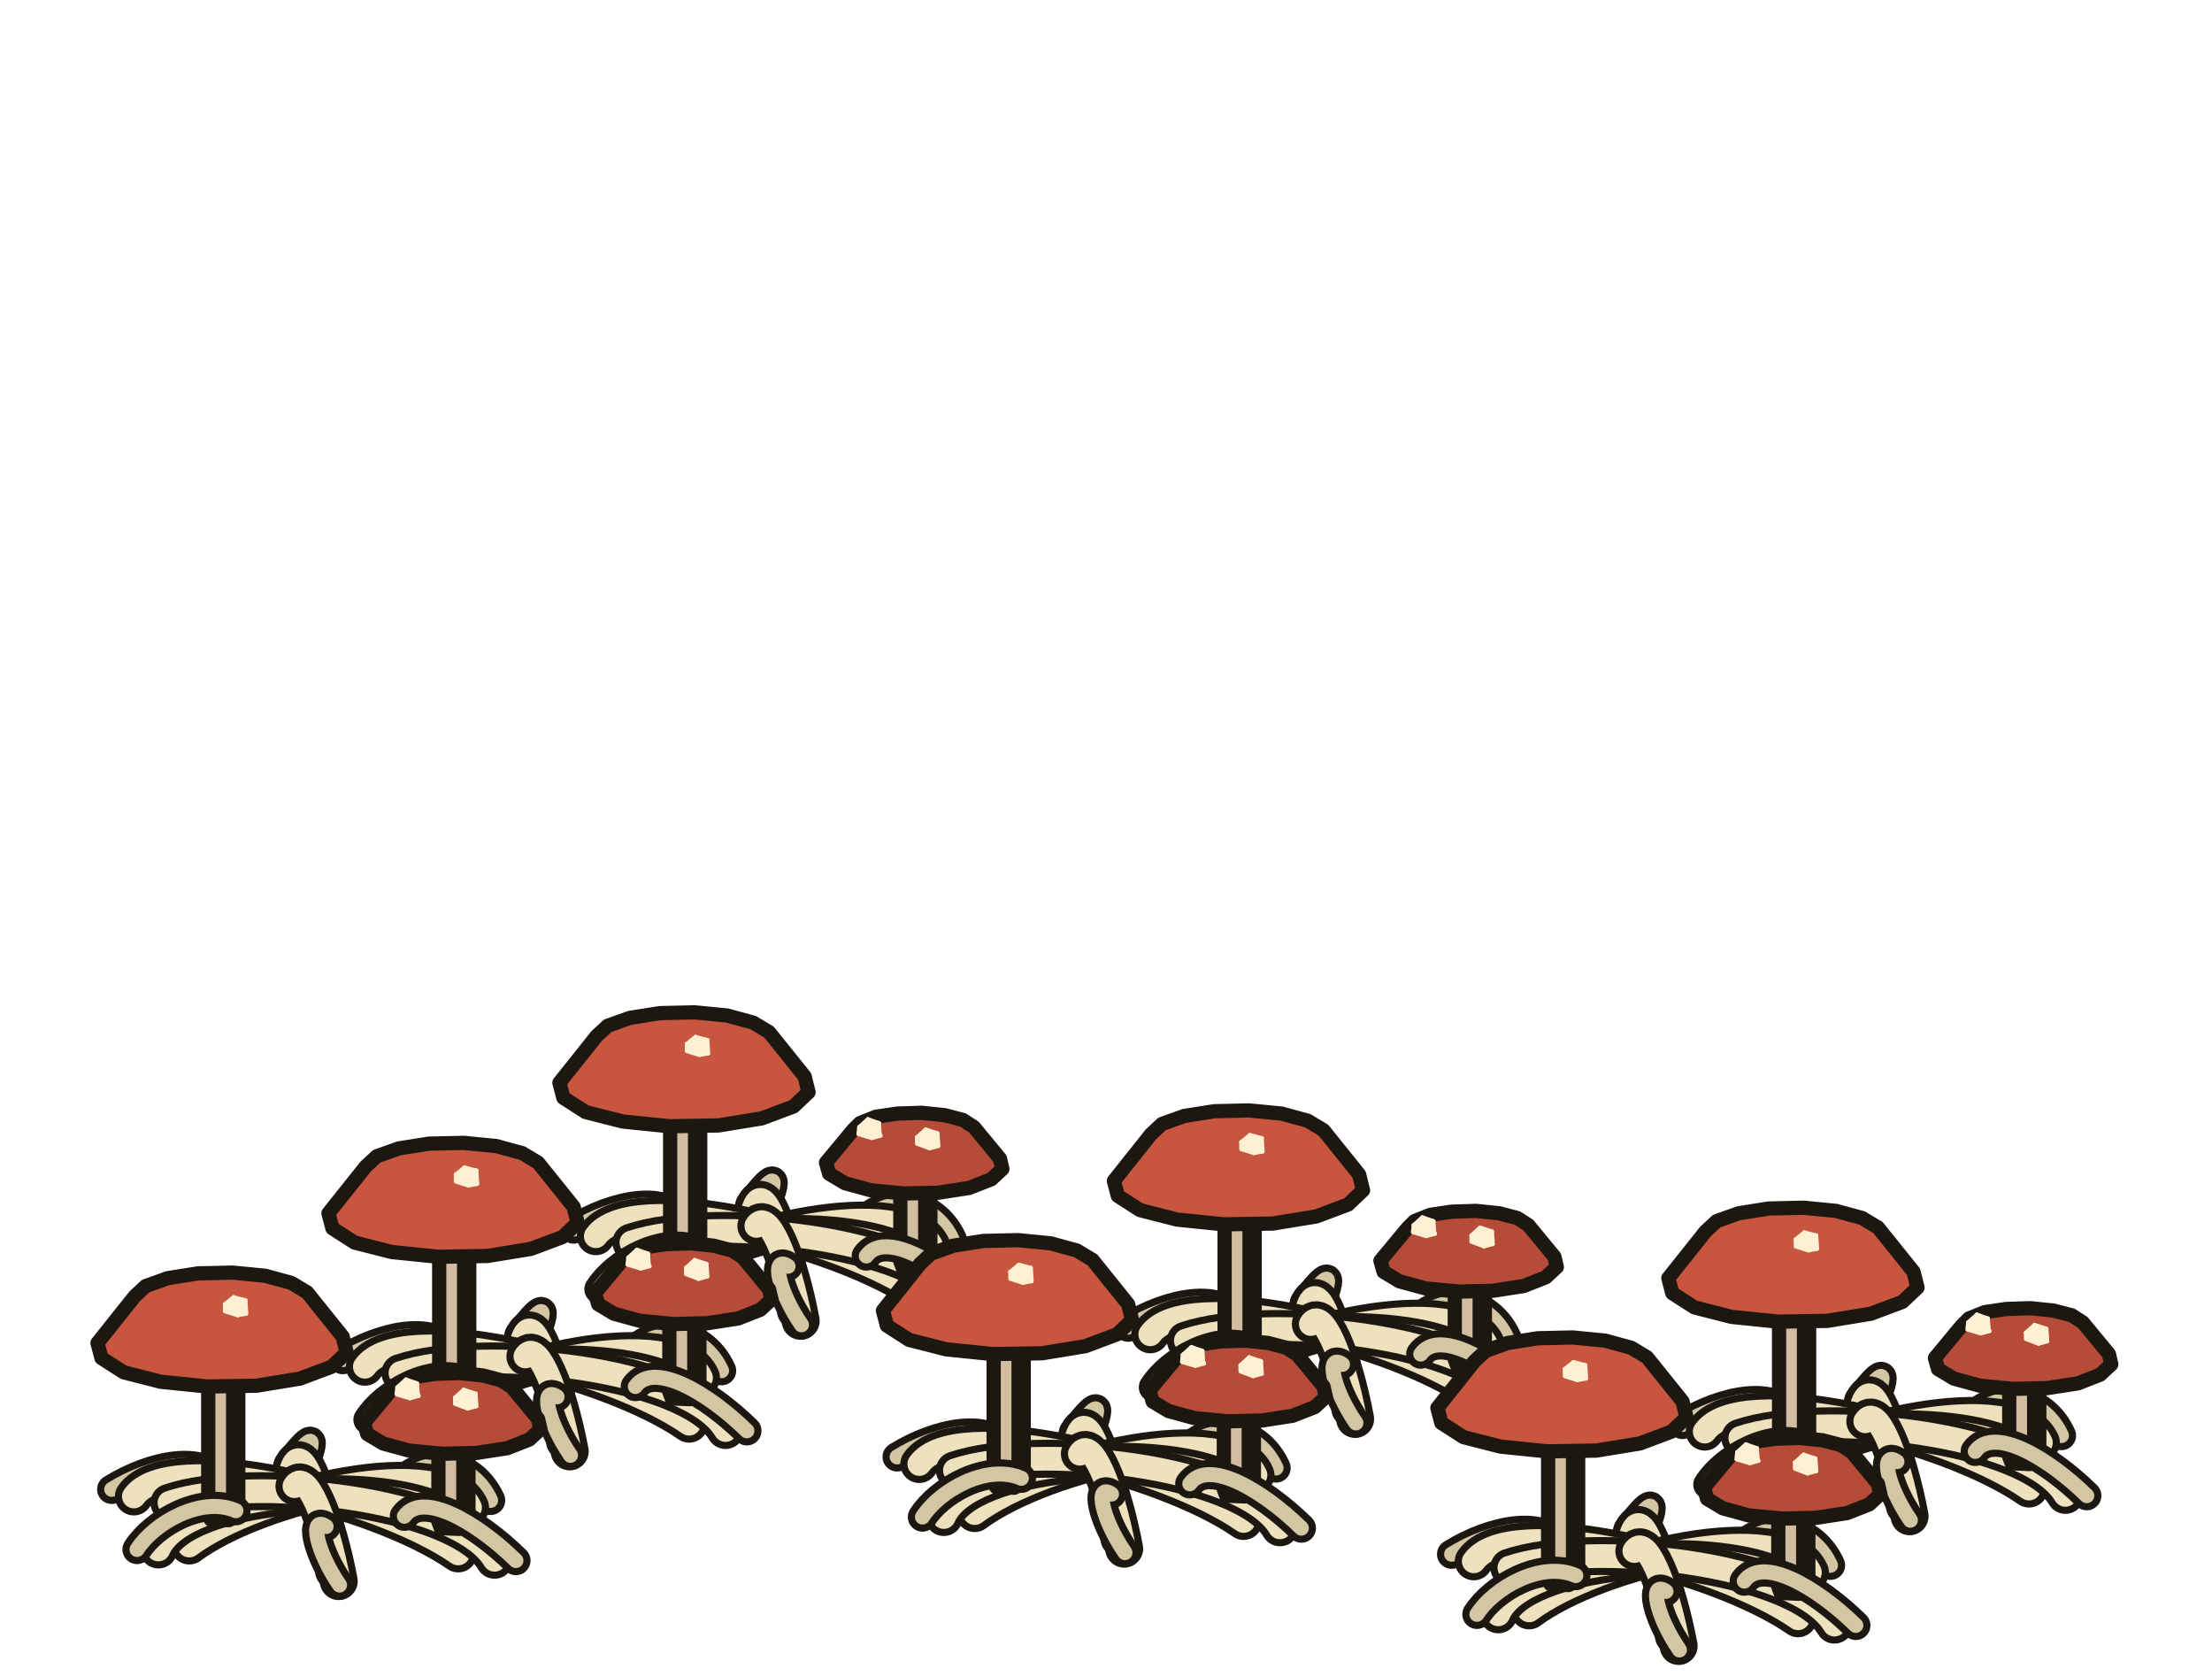
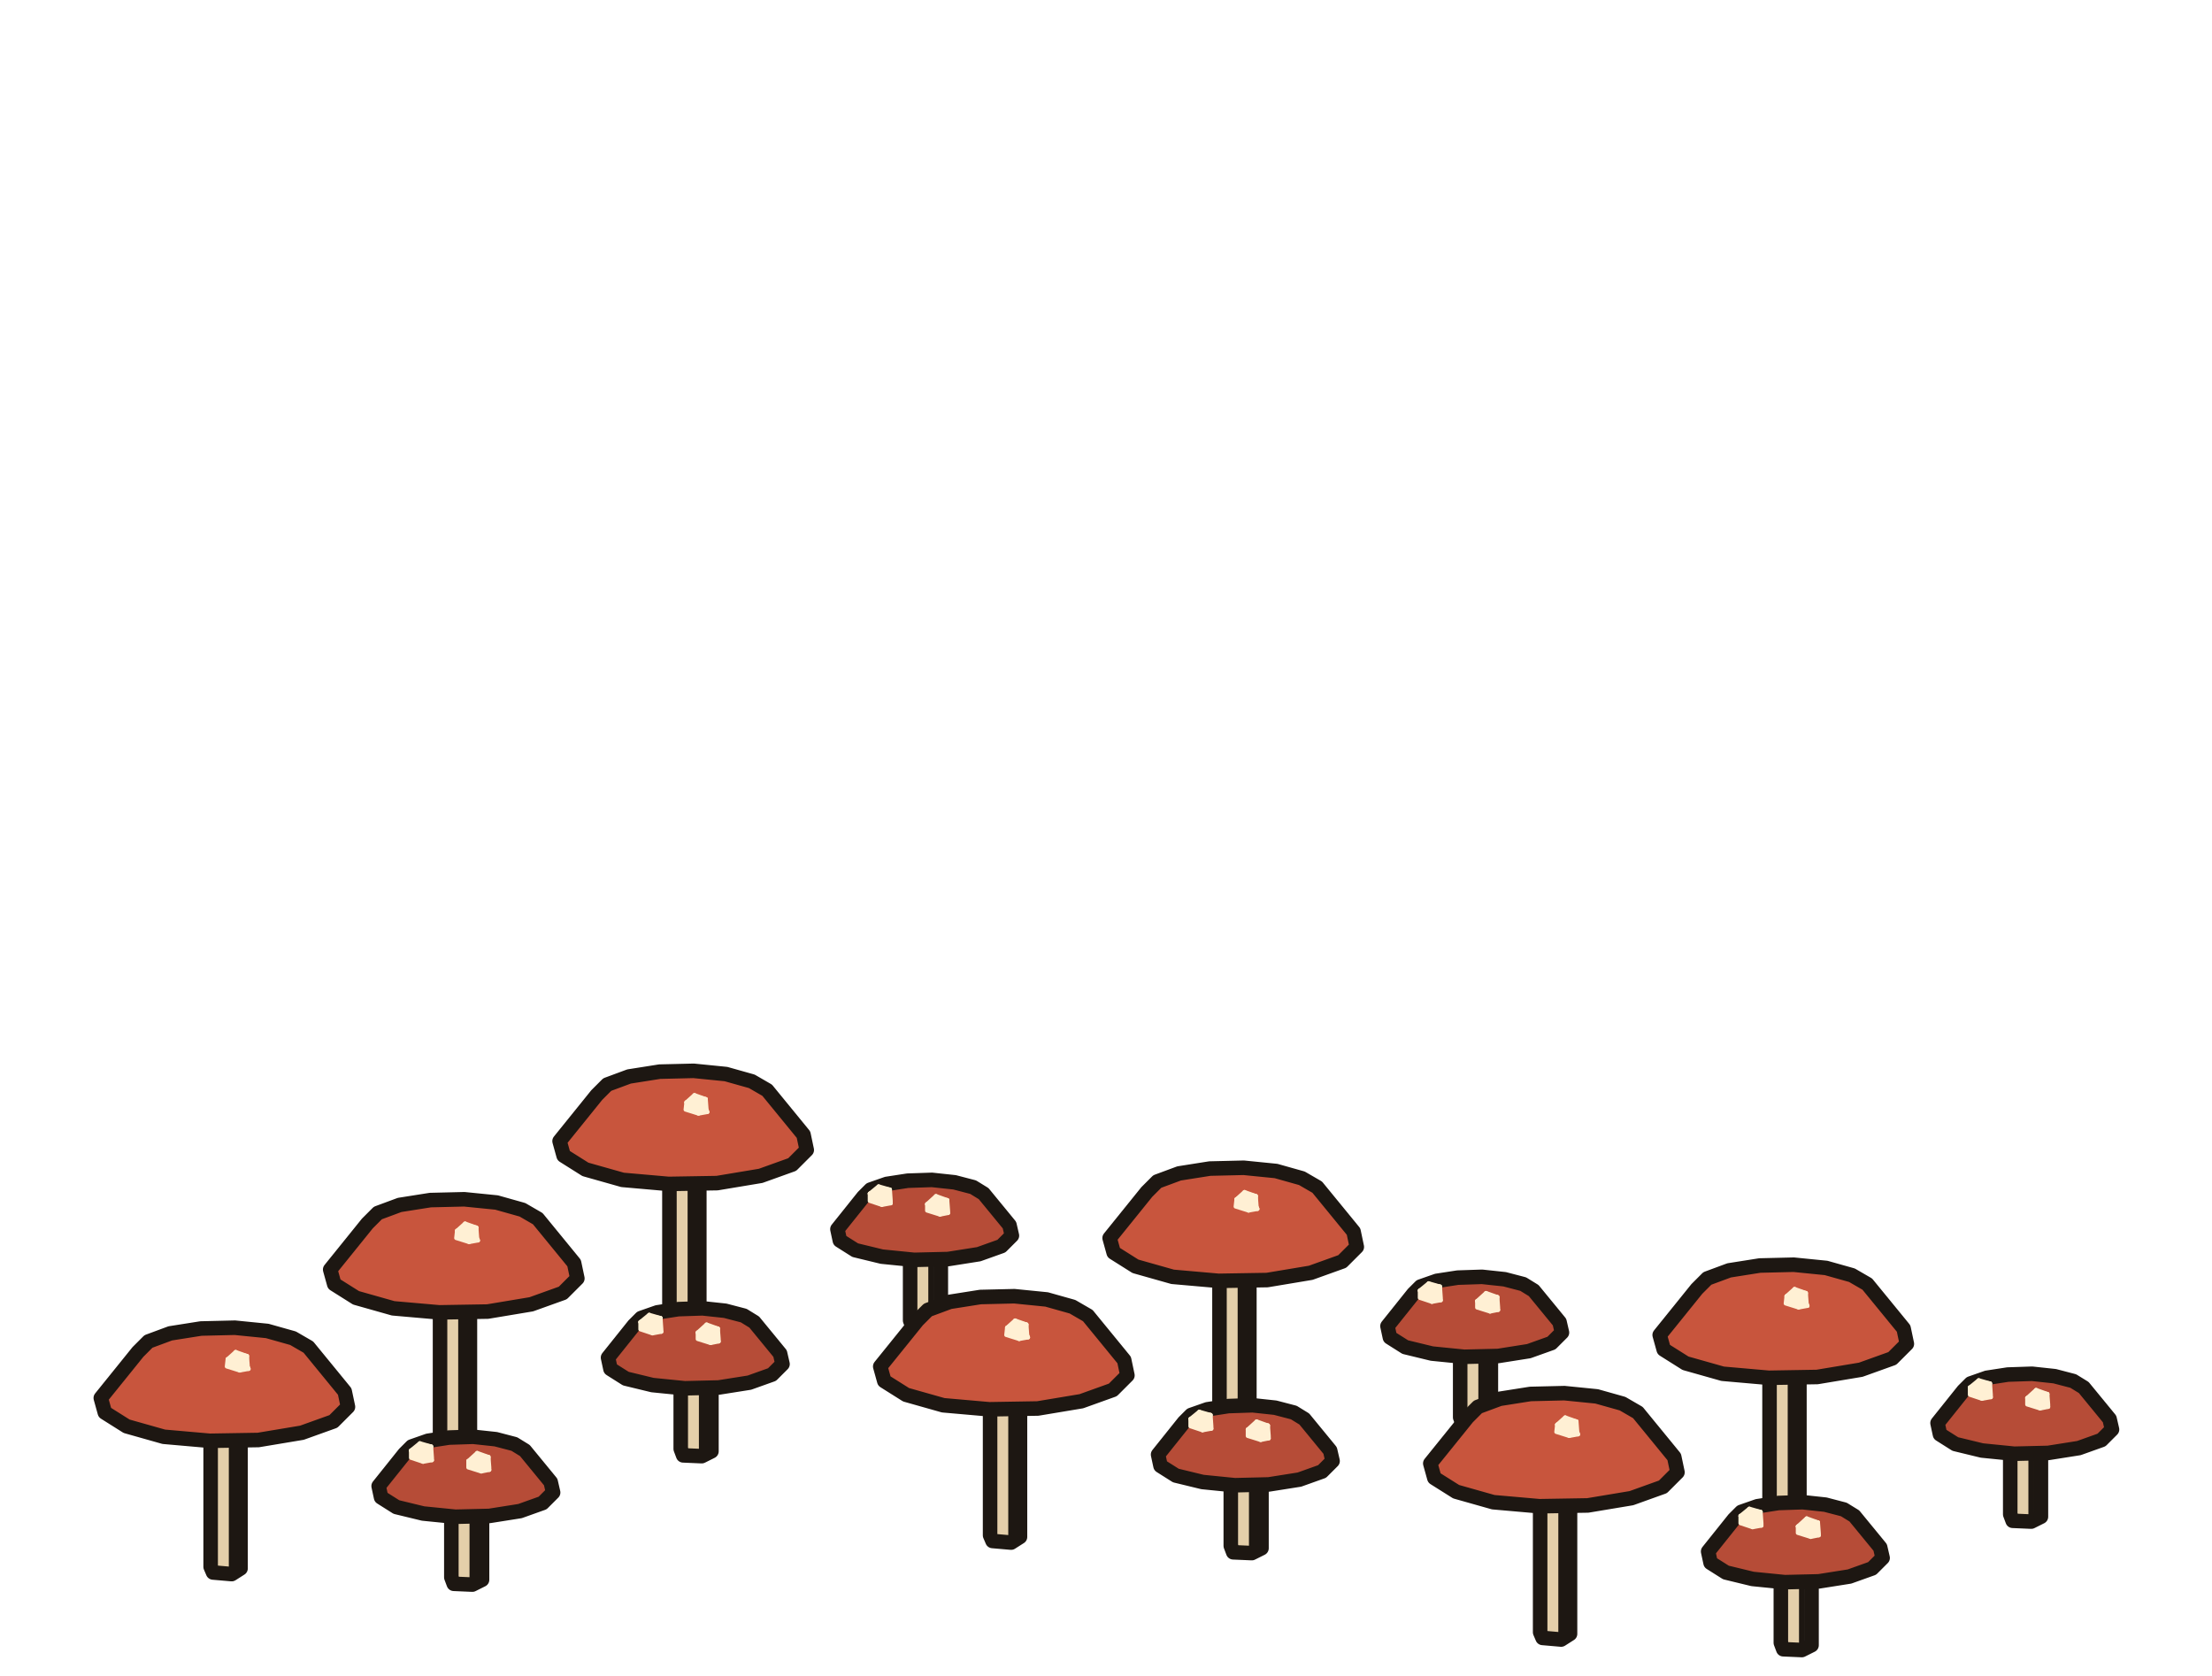
<svg xmlns="http://www.w3.org/2000/svg" width="66" height="50" viewBox="0 0 66 50">
  <defs>
    <g id="unit">
      <g stroke-linejoin="round" stroke-linecap="round">
-         <path d="M29.8,48.7C32.0,43.1 31.1,43.8 28.1,47.6" fill="none" stroke="#1d1712" stroke-width="3.7" />
-         <path d="M29.8,48.7C32.0,43.1 31.1,43.8 28.1,47.6" fill="none" stroke="#d3c6a3" stroke-width="1.9" />
-         <path d="M20.0,50.1C17.7,46.1 10.8,47.6 5.8,50.7" fill="none" stroke="#1d1712" stroke-width="3.7" />
-         <path d="M20.0,50.1C17.7,46.1 10.8,47.6 5.8,50.7" fill="none" stroke="#d3c6a3" stroke-width="1.9" />
-         <path d="M41.2,50.8C45.7,45.5 51.6,47.4 53.7,52.1" fill="none" stroke="#1d1712" stroke-width="3.7" />
-         <path d="M41.2,50.8C45.7,45.5 51.6,47.4 53.7,52.1" fill="none" stroke="#d3c6a3" stroke-width="1.9" />
-         <path d="M28.3,49.0C29.7,42.7 32.5,52.6 33.9,61.0" fill="none" stroke="#1d1712" stroke-width="4.8" />
-         <path d="M28.3,49.0C29.7,42.7 32.5,52.6 33.9,61.0" fill="none" stroke="#eee1bd" stroke-width="3.0" />
-         <path d="M8.6,51.6C13.1,45.3 39.4,51.7 49.6,58.8" fill="none" stroke="#1d1712" stroke-width="4.8" />
-         <path d="M8.6,51.6C13.1,45.3 39.4,51.7 49.6,58.8" fill="none" stroke="#eee1bd" stroke-width="3.0" />
-         <path d="M51.1,53.0C48.0,45.9 24.5,51.2 15.6,57.8" fill="none" stroke="#1d1712" stroke-width="4.8" />
-         <path d="M51.1,53.0C48.0,45.9 24.5,51.2 15.6,57.8" fill="none" stroke="#eee1bd" stroke-width="3.0" />
-         <path d="M11.7,58.3C14.8,51.1 38.3,49.4 47.1,53.5" fill="none" stroke="#1d1712" stroke-width="4.8" />
-         <path d="M11.7,58.3C14.8,51.1 38.3,49.4 47.1,53.5" fill="none" stroke="#eee1bd" stroke-width="3.0" />
-         <path d="M54.2,59.6C49.6,51.8 23.4,48.9 13.1,52.4" fill="none" stroke="#1d1712" stroke-width="4.8" />
-         <path d="M54.2,59.6C49.6,51.8 23.4,48.9 13.1,52.4" fill="none" stroke="#eee1bd" stroke-width="3.0" />
-         <path d="M18.0,53.7L18.3,54.5L18.3,33.2L18.0,32.5Z" fill="#f3e7cf" stroke="#1d1712" stroke-width=".7" />
-         <path d="M20.6,54.6L21.8,54.0L21.8,32.7L20.6,33.4Z" fill="#e4cfaa" stroke="#1d1712" stroke-width=".7" />
-         <path d="M18.3,54.5L20.6,54.6L20.6,33.4L18.3,33.2Z" fill="#d2bda0" stroke="#1d1712" stroke-width=".7" />
-         <path d="M18.0,32.5L18.3,33.2L19.8,29.8Z" fill="#e4cfaa" stroke="#1d1712" stroke-width=".7" />
-         <path d="M20.6,33.4L21.8,32.7L19.8,29.8Z" fill="#d2bda0" stroke="#1d1712" stroke-width=".7" />
-         <path d="M18.3,33.2L20.6,33.4L19.8,29.8Z" fill="#f3e7cf" stroke="#1d1712" stroke-width=".7" />
-         <path d="M18.0,53.7L18.3,54.5M18.0,32.5L18.0,53.7M19.8,29.8L18.0,32.5M18.3,54.5L20.6,54.6M20.6,54.6L21.8,54.0M21.8,54.0L21.8,32.7M21.8,32.7L19.8,29.8" fill="none" stroke="#1d1712" stroke-width="1.8" />
-         <path d="M34.5,62.3C33.0,54.3 30.3,48.0 28.9,50.3" fill="none" stroke="#1d1712" stroke-width="4.8" />
-         <path d="M34.5,62.3C33.0,54.3 30.3,48.0 28.9,50.3" fill="none" stroke="#eee1bd" stroke-width="3.0" />
-         <path d="M47.1,54.8L47.4,55.6L47.4,43.2L47.1,42.4Z" fill="#f3e7cf" stroke="#1d1712" stroke-width=".7" />
-         <path d="M49.7,55.7L50.9,55.1L50.9,42.6L49.7,43.3Z" fill="#e4cfaa" stroke="#1d1712" stroke-width=".7" />
-         <path d="M47.4,55.6L49.7,55.7L49.7,43.3L47.4,43.2Z" fill="#d2bda0" stroke="#1d1712" stroke-width=".7" />
-         <path d="M47.1,42.4L47.4,43.2L48.9,39.8Z" fill="#e4cfaa" stroke="#1d1712" stroke-width=".7" />
-         <path d="M49.7,43.3L50.9,42.6L48.9,39.8Z" fill="#d2bda0" stroke="#1d1712" stroke-width=".7" />
-         <path d="M47.4,43.2L49.7,43.3L48.9,39.8Z" fill="#f3e7cf" stroke="#1d1712" stroke-width=".7" />
-         <path d="M47.1,54.8L47.4,55.6M47.1,42.4L47.1,54.8M48.9,39.8L47.1,42.4M47.4,55.6L49.7,55.7M49.7,55.7L50.9,55.1M50.9,55.1L50.9,42.6M50.9,42.6L48.9,39.8" fill="none" stroke="#1d1712" stroke-width="1.8" />
-         <path d="M49.8,36.0L46.7,36.1L48.9,36.9Z" fill="#b64c37" stroke="#b64c37" stroke-width=".5" />
-         <path d="M52.7,36.3L49.8,36.0L48.9,36.9Z" fill="#b64c37" stroke="#b64c37" stroke-width=".5" />
-         <path d="M46.7,36.1L44.0,36.5L48.9,36.9Z" fill="#b64c37" stroke="#b64c37" stroke-width=".5" />
-         <path d="M55.0,36.9L52.7,36.3L48.9,36.9Z" fill="#b64c37" stroke="#b64c37" stroke-width=".5" />
-         <path d="M44.0,36.5L42.0,37.3L48.9,36.9Z" fill="#b64c37" stroke="#b64c37" stroke-width=".5" />
-         <path d="M56.4,37.8L55.0,36.9L48.9,36.9Z" fill="#b64c37" stroke="#b64c37" stroke-width=".5" />
-         <path d="M56.7,38.8L60.0,43.1L59.7,41.8L56.4,37.8Z" fill="#b64c37" stroke="#b64c37" stroke-width=".5" />
-         <path d="M42.0,37.3L41.1,38.2L48.9,36.9Z" fill="#b64c37" stroke="#b64c37" stroke-width=".5" />
-         <path d="M56.7,38.8L56.4,37.8L48.9,36.9Z" fill="#b64c37" stroke="#b64c37" stroke-width=".5" />
-         <path d="M41.1,38.2L37.7,42.3L38.1,43.7L41.3,39.1Z" fill="#b64c37" stroke="#b64c37" stroke-width=".5" />
-         <path d="M41.1,38.2L41.3,39.1L48.9,36.9Z" fill="#b64c37" stroke="#b64c37" stroke-width=".5" />
-         <path d="M55.7,39.7L56.7,38.8L48.9,36.9Z" fill="#b64c37" stroke="#b64c37" stroke-width=".5" />
-         <path d="M55.7,39.7L58.6,44.4L60.0,43.1L56.7,38.8Z" fill="#b64c37" stroke="#b64c37" stroke-width=".5" />
-         <path d="M41.3,39.1L42.7,40.0L48.9,36.9Z" fill="#b64c37" stroke="#b64c37" stroke-width=".5" />
-         <path d="M41.3,39.1L38.1,43.7L40.1,44.9L42.7,40.0Z" fill="#b64c37" stroke="#b64c37" stroke-width=".5" />
-         <path d="M53.7,40.4L55.7,39.7L48.9,36.9Z" fill="#b64c37" stroke="#b64c37" stroke-width=".5" />
-         <path d="M42.7,40.0L45.0,40.6L48.9,36.9Z" fill="#b64c37" stroke="#b64c37" stroke-width=".5" />
-         <path d="M51.0,40.8L53.7,40.4L48.9,36.9Z" fill="#b64c37" stroke="#b64c37" stroke-width=".5" />
-         <path d="M45.0,40.6L47.9,40.9L48.9,36.9Z" fill="#b64c37" stroke="#b64c37" stroke-width=".5" />
-         <path d="M47.9,40.9L51.0,40.8L48.9,36.9Z" fill="#b64c37" stroke="#b64c37" stroke-width=".5" />
-         <path d="M53.7,40.4L55.8,45.5L58.6,44.4L55.7,39.7Z" fill="#b64c37" stroke="#b64c37" stroke-width=".5" />
-         <path d="M42.7,40.0L40.1,44.9L43.4,45.8L45.0,40.6Z" fill="#b64c37" stroke="#b64c37" stroke-width=".5" />
-         <path d="M51.0,40.8L51.9,46.1L55.8,45.5L53.7,40.4Z" fill="#b64c37" stroke="#b64c37" stroke-width=".5" />
-         <path d="M45.0,40.6L43.4,45.8L47.6,46.2L47.9,40.9Z" fill="#b64c37" stroke="#b64c37" stroke-width=".5" />
-         <path d="M47.9,40.9L47.6,46.2L51.9,46.1L51.0,40.8Z" fill="#b64c37" stroke="#b64c37" stroke-width=".5" />
-         <path d="M55.8,45.5L58.6,44.4M51.9,46.1L55.8,45.5M47.6,46.2L51.9,46.1M43.4,45.8L47.6,46.2M40.1,44.9L43.4,45.8M38.1,43.7L40.1,44.9M41.1,38.2L37.7,42.3M37.7,42.3L38.1,43.7M42.0,37.3L41.1,38.2M44.0,36.5L42.0,37.3M46.7,36.1L44.0,36.5M49.8,36.0L46.7,36.1M52.7,36.3L49.8,36.0M55.0,36.9L52.7,36.3M56.4,37.8L55.0,36.9M60.0,43.1L59.7,41.8M59.7,41.8L56.4,37.8M58.6,44.4L60.0,43.1" fill="none" stroke="#1d1712" stroke-width="1.8" />
-         <path d="M43.2,37.0L44.4,37.3L43.0,36.8Z" fill="#fff0d4" stroke="#fff0d4" stroke-width=".5" />
-         <path d="M43.2,37.0L43.0,36.8L41.9,37.8Z" fill="#fff0d4" stroke="#fff0d4" stroke-width=".5" />
-         <path d="M44.4,37.3L44.3,38.3L44.6,38.9L44.5,38.7Z" fill="#fff0d4" stroke="#fff0d4" stroke-width=".5" />
-         <path d="M43.2,37.0L44.3,38.3L44.4,37.3Z" fill="#fff0d4" stroke="#fff0d4" stroke-width=".5" />
-         <path d="M43.2,37.0L41.9,37.8L43.2,37.7Z" fill="#fff0d4" stroke="#fff0d4" stroke-width=".5" />
-         <path d="M43.2,37.7L41.9,37.8L41.8,38.7L43.5,39.2Z" fill="#fff0d4" stroke="#fff0d4" stroke-width=".5" />
-         <path d="M43.2,37.0L43.2,37.7L44.3,38.3Z" fill="#fff0d4" stroke="#fff0d4" stroke-width=".5" />
-         <path d="M44.3,38.3L43.2,37.7L43.5,39.2L44.6,38.9Z" fill="#fff0d4" stroke="#fff0d4" stroke-width=".5" />
-         <path d="M14.1,25.3L15.3,25.5L13.9,25.1Z" fill="#fff0d4" stroke="#fff0d4" stroke-width=".5" />
-         <path d="M14.1,25.3L13.9,25.1L12.8,26.1Z" fill="#fff0d4" stroke="#fff0d4" stroke-width=".5" />
-         <path d="M15.3,25.5L15.2,26.6L15.5,27.2L15.4,26.9Z" fill="#fff0d4" stroke="#fff0d4" stroke-width=".5" />
-         <path d="M14.1,25.3L15.2,26.6L15.3,25.5Z" fill="#fff0d4" stroke="#fff0d4" stroke-width=".5" />
-         <path d="M14.1,25.3L12.8,26.1L14.1,26.0Z" fill="#fff0d4" stroke="#fff0d4" stroke-width=".5" />
-         <path d="M14.1,26.0L12.8,26.1L12.7,26.9L14.4,27.4Z" fill="#fff0d4" stroke="#fff0d4" stroke-width=".5" />
-         <path d="M14.1,25.3L14.1,26.0L15.2,26.6Z" fill="#fff0d4" stroke="#fff0d4" stroke-width=".5" />
-         <path d="M15.2,26.6L14.1,26.0L14.4,27.4L15.5,27.2Z" fill="#fff0d4" stroke="#fff0d4" stroke-width=".5" />
-         <path d="M21.1,23.3L16.7,23.4L19.8,24.5Z" fill="#c8553d" stroke="#c8553d" stroke-width=".5" />
-         <path d="M25.2,23.7L21.1,23.3L19.8,24.5Z" fill="#c8553d" stroke="#c8553d" stroke-width=".5" />
-         <path d="M16.7,23.4L12.9,24.0L19.8,24.5Z" fill="#c8553d" stroke="#c8553d" stroke-width=".5" />
-         <path d="M28.5,24.6L25.2,23.7L19.8,24.5Z" fill="#c8553d" stroke="#c8553d" stroke-width=".5" />
-         <path d="M12.9,24.0L10.1,25.0L19.8,24.5Z" fill="#c8553d" stroke="#c8553d" stroke-width=".5" />
-         <path d="M30.5,25.8L28.5,24.6L19.8,24.5Z" fill="#c8553d" stroke="#c8553d" stroke-width=".5" />
-         <path d="M30.8,27.2L35.5,33.4L35.0,31.4L30.5,25.8Z" fill="#c8553d" stroke="#c8553d" stroke-width=".5" />
-         <path d="M10.1,25.0L8.7,26.3L19.8,24.5Z" fill="#c8553d" stroke="#c8553d" stroke-width=".5" />
-         <path d="M30.8,27.2L30.5,25.8L19.8,24.5Z" fill="#c8553d" stroke="#c8553d" stroke-width=".5" />
-         <path d="M8.7,26.3L4.0,32.2L4.5,34.1L9.1,27.7Z" fill="#c8553d" stroke="#c8553d" stroke-width=".5" />
-         <path d="M8.7,26.3L9.1,27.7L19.8,24.5Z" fill="#c8553d" stroke="#c8553d" stroke-width=".5" />
-         <path d="M29.5,28.5L30.8,27.2L19.8,24.5Z" fill="#c8553d" stroke="#c8553d" stroke-width=".5" />
-         <path d="M29.5,28.5L33.6,35.2L35.5,33.4L30.8,27.2Z" fill="#c8553d" stroke="#c8553d" stroke-width=".5" />
-         <path d="M9.1,27.7L11.0,28.9L19.8,24.5Z" fill="#c8553d" stroke="#c8553d" stroke-width=".5" />
-         <path d="M9.1,27.7L4.5,34.1L7.3,35.9L11.0,28.9Z" fill="#c8553d" stroke="#c8553d" stroke-width=".5" />
-         <path d="M26.6,29.5L29.5,28.5L19.8,24.5Z" fill="#c8553d" stroke="#c8553d" stroke-width=".5" />
-         <path d="M11.0,28.9L14.3,29.8L19.8,24.5Z" fill="#c8553d" stroke="#c8553d" stroke-width=".5" />
-         <path d="M22.8,30.1L26.6,29.5L19.8,24.5Z" fill="#c8553d" stroke="#c8553d" stroke-width=".5" />
-         <path d="M14.3,29.8L18.5,30.2L19.8,24.5Z" fill="#c8553d" stroke="#c8553d" stroke-width=".5" />
-         <path d="M18.5,30.2L22.8,30.1L19.8,24.5Z" fill="#c8553d" stroke="#c8553d" stroke-width=".5" />
-         <path d="M26.6,29.5L29.6,36.7L33.6,35.2L29.5,28.5Z" fill="#c8553d" stroke="#c8553d" stroke-width=".5" />
-         <path d="M11.0,28.9L7.3,35.9L12.0,37.1L14.3,29.8Z" fill="#c8553d" stroke="#c8553d" stroke-width=".5" />
-         <path d="M22.8,30.1L24.1,37.6L29.6,36.7L26.6,29.5Z" fill="#c8553d" stroke="#c8553d" stroke-width=".5" />
-         <path d="M14.3,29.8L12.0,37.1L17.9,37.7L18.5,30.2Z" fill="#c8553d" stroke="#c8553d" stroke-width=".5" />
-         <path d="M18.5,30.2L17.9,37.7L24.1,37.6L22.8,30.1Z" fill="#c8553d" stroke="#c8553d" stroke-width=".5" />
-         <path d="M29.6,36.7L33.6,35.2M24.1,37.6L29.6,36.7M17.9,37.7L24.1,37.6M12.0,37.1L17.9,37.7M7.3,35.9L12.0,37.1M4.5,34.1L7.3,35.9M8.7,26.3L4.0,32.2M4.0,32.2L4.5,34.1M10.1,25.0L8.7,26.3M12.9,24.0L10.1,25.0M16.7,23.4L12.9,24.0M21.1,23.3L16.7,23.4M25.2,23.7L21.1,23.3M28.5,24.6L25.2,23.7M30.5,25.8L28.5,24.6M35.5,33.4L35.0,31.4M35.0,31.4L30.5,25.8M33.6,35.2L35.5,33.4" fill="none" stroke="#1d1712" stroke-width="1.8" />
-         <path d="M21.5,53.4C17.1,51.5 11.1,55.0 9.0,58.3" fill="none" stroke="#1d1712" stroke-width="3.7" />
-         <path d="M21.5,53.4C17.1,51.5 11.1,55.0 9.0,58.3" fill="none" stroke="#d3c6a3" stroke-width="1.9" />
-         <path d="M42.8,54.1C45.1,50.9 51.9,54.8 56.9,59.7" fill="none" stroke="#1d1712" stroke-width="3.7" />
-         <path d="M42.8,54.1C45.1,50.9 51.9,54.8 56.9,59.7" fill="none" stroke="#d3c6a3" stroke-width="1.9" />
-         <path d="M50.5,38.3L51.8,38.6L50.3,38.1Z" fill="#fff0d4" stroke="#fff0d4" stroke-width=".5" />
-         <path d="M50.5,38.3L50.3,38.1L49.2,39.1Z" fill="#fff0d4" stroke="#fff0d4" stroke-width=".5" />
-         <path d="M51.8,38.6L51.6,39.6L51.9,40.2L51.9,39.9Z" fill="#fff0d4" stroke="#fff0d4" stroke-width=".5" />
-         <path d="M50.5,38.3L51.6,39.6L51.8,38.6Z" fill="#fff0d4" stroke="#fff0d4" stroke-width=".5" />
-         <path d="M50.5,38.3L49.2,39.1L50.5,39.0Z" fill="#fff0d4" stroke="#fff0d4" stroke-width=".5" />
-         <path d="M50.5,39.0L49.2,39.1L49.2,39.9L50.8,40.5Z" fill="#fff0d4" stroke="#fff0d4" stroke-width=".5" />
-         <path d="M50.5,38.3L50.5,39.0L51.6,39.6Z" fill="#fff0d4" stroke="#fff0d4" stroke-width=".5" />
-         <path d="M51.6,39.6L50.5,39.0L50.8,40.5L51.9,40.2Z" fill="#fff0d4" stroke="#fff0d4" stroke-width=".5" />
-         <path d="M21.4,26.6L22.7,26.8L21.2,26.4Z" fill="#fff0d4" stroke="#fff0d4" stroke-width=".5" />
-         <path d="M21.4,26.6L21.2,26.4L20.1,27.3Z" fill="#fff0d4" stroke="#fff0d4" stroke-width=".5" />
-         <path d="M22.7,26.8L22.5,27.9L22.8,28.5L22.8,28.2Z" fill="#fff0d4" stroke="#fff0d4" stroke-width=".5" />
-         <path d="M21.4,26.6L22.5,27.9L22.7,26.8Z" fill="#fff0d4" stroke="#fff0d4" stroke-width=".5" />
-         <path d="M21.4,26.6L20.1,27.3L21.4,27.3Z" fill="#fff0d4" stroke="#fff0d4" stroke-width=".5" />
-         <path d="M21.4,27.3L20.1,27.3L20.1,28.2L21.7,28.7Z" fill="#fff0d4" stroke="#fff0d4" stroke-width=".5" />
-         <path d="M21.4,26.6L21.4,27.3L22.5,27.9Z" fill="#fff0d4" stroke="#fff0d4" stroke-width=".5" />
-         <path d="M22.5,27.9L21.4,27.3L21.7,28.7L22.8,28.5Z" fill="#fff0d4" stroke="#fff0d4" stroke-width=".5" />
-         <path d="M32.9,55.4C30.7,53.9 31.7,58.6 34.6,62.8" fill="none" stroke="#1d1712" stroke-width="3.7" />
-         <path d="M32.9,55.4C30.7,53.9 31.7,58.6 34.6,62.8" fill="none" stroke="#d3c6a3" stroke-width="1.9" />
+         <path d="M17.6,60.6L17.9,61.3L17.9,40.6L17.6,39.9Z" fill="#e4cfaa" stroke="#1d1712" stroke-width=".7" />
+         <path d="M20.2,61.5L21.3,60.8L21.3,40.1L20.2,40.8Z" fill="#d2bda0" stroke="#1d1712" stroke-width=".7" />
+         <path d="M17.9,61.3L20.2,61.5L20.2,40.8L17.9,40.6Z" fill="#e4cfaa" stroke="#1d1712" stroke-width=".7" />
+         <path d="M17.6,39.9L17.9,40.6L19.3,37.4Z" fill="#e4cfaa" stroke="#1d1712" stroke-width=".7" />
+         <path d="M20.2,40.8L21.3,40.1L19.3,37.4Z" fill="#f3e7cf" stroke="#1d1712" stroke-width=".7" />
+         <path d="M17.9,40.6L20.2,40.8L19.3,37.4Z" fill="#e4cfaa" stroke="#1d1712" stroke-width=".7" />
+         <path d="M17.6,60.6L17.9,61.3M17.6,39.9L17.6,60.6M19.3,37.4L17.6,39.9M17.9,61.3L20.2,61.5M20.2,61.5L21.3,60.8M21.3,60.8L21.3,40.1M21.3,40.1L19.3,37.4" fill="none" stroke="#1d1712" stroke-width="1.8" />
+         <path d="M47.4,61.9L47.7,62.7L47.7,51.5L47.4,50.7Z" fill="#e4cfaa" stroke="#1d1712" stroke-width=".7" />
+         <path d="M50.0,62.8L51.2,62.2L51.2,51.0L50.0,51.6Z" fill="#d2bda0" stroke="#1d1712" stroke-width=".7" />
+         <path d="M47.7,62.7L50.0,62.8L50.0,51.6L47.7,51.5Z" fill="#e4cfaa" stroke="#1d1712" stroke-width=".7" />
+         <path d="M47.4,50.7L47.7,51.5L49.2,48.2Z" fill="#e4cfaa" stroke="#1d1712" stroke-width=".7" />
+         <path d="M50.0,51.6L51.2,51.0L49.2,48.2Z" fill="#f3e7cf" stroke="#1d1712" stroke-width=".7" />
+         <path d="M47.7,51.5L50.0,51.6L49.2,48.2Z" fill="#e4cfaa" stroke="#1d1712" stroke-width=".7" />
+         <path d="M47.4,61.9L47.7,62.7M47.4,50.7L47.4,61.9M49.2,48.2L47.4,50.7M47.7,62.7L50.0,62.8M50.0,62.8L51.2,62.2M51.2,62.2L51.2,51.0M51.2,51.0L49.2,48.2" fill="none" stroke="#1d1712" stroke-width="1.8" />
+         <path d="M13.8,33.0L15.0,33.2L13.6,32.7Z" fill="#fff0d4" stroke="#fff0d4" stroke-width=".5" />
+         <path d="M13.8,33.0L13.6,32.7L12.5,33.7Z" fill="#fff0d4" stroke="#fff0d4" stroke-width=".5" />
+         <path d="M15.0,33.2L14.9,34.2L15.2,34.8L15.1,34.5Z" fill="#fff0d4" stroke="#fff0d4" stroke-width=".5" />
+         <path d="M13.8,33.0L14.9,34.2L15.0,33.2Z" fill="#fff0d4" stroke="#fff0d4" stroke-width=".5" />
+         <path d="M13.8,33.0L12.5,33.7L13.8,33.6Z" fill="#fff0d4" stroke="#fff0d4" stroke-width=".5" />
+         <path d="M13.8,33.6L12.5,33.7L12.5,34.5L14.1,35.0Z" fill="#fff0d4" stroke="#fff0d4" stroke-width=".5" />
+         <path d="M13.8,33.0L13.8,33.6L14.9,34.2Z" fill="#fff0d4" stroke="#fff0d4" stroke-width=".5" />
+         <path d="M14.9,34.2L13.8,33.6L14.1,35.0L15.2,34.8Z" fill="#fff0d4" stroke="#fff0d4" stroke-width=".5" />
+         <path d="M50.1,44.5L47.1,44.6L49.2,45.3Z" fill="#b64c37" stroke="#b64c37" stroke-width=".5" />
+         <path d="M52.9,44.8L50.1,44.5L49.2,45.3Z" fill="#b64c37" stroke="#b64c37" stroke-width=".5" />
+         <path d="M47.1,44.6L44.5,45.0L49.2,45.3Z" fill="#b64c37" stroke="#b64c37" stroke-width=".5" />
+         <path d="M55.2,45.4L52.9,44.8L49.2,45.3Z" fill="#b64c37" stroke="#b64c37" stroke-width=".5" />
+         <path d="M44.5,45.0L42.5,45.7L49.2,45.3Z" fill="#b64c37" stroke="#b64c37" stroke-width=".5" />
+         <path d="M56.5,46.2L55.2,45.4L49.2,45.3Z" fill="#b64c37" stroke="#b64c37" stroke-width=".5" />
+         <path d="M56.8,47.2L60.0,51.4L59.7,50.1L56.5,46.2Z" fill="#b64c37" stroke="#b64c37" stroke-width=".5" />
+         <path d="M42.5,45.7L41.6,46.6L49.2,45.3Z" fill="#b64c37" stroke="#b64c37" stroke-width=".5" />
+         <path d="M56.8,47.2L56.5,46.2L49.2,45.3Z" fill="#b64c37" stroke="#b64c37" stroke-width=".5" />
+         <path d="M41.6,46.6L38.4,50.6L38.7,52.0L41.8,47.5Z" fill="#b64c37" stroke="#b64c37" stroke-width=".5" />
+         <path d="M41.6,46.6L41.8,47.5L49.2,45.3Z" fill="#b64c37" stroke="#b64c37" stroke-width=".5" />
+         <path d="M55.8,48.1L56.8,47.2L49.2,45.3Z" fill="#b64c37" stroke="#b64c37" stroke-width=".5" />
+         <path d="M55.8,48.1L58.7,52.7L60.0,51.4L56.8,47.2Z" fill="#b64c37" stroke="#b64c37" stroke-width=".5" />
+         <path d="M41.8,47.5L43.2,48.4L49.2,45.3Z" fill="#b64c37" stroke="#b64c37" stroke-width=".5" />
+         <path d="M41.8,47.5L38.7,52.0L40.6,53.2L43.2,48.4Z" fill="#b64c37" stroke="#b64c37" stroke-width=".5" />
+         <path d="M53.9,48.8L55.8,48.1L49.2,45.3Z" fill="#b64c37" stroke="#b64c37" stroke-width=".5" />
+         <path d="M43.2,48.4L45.5,49.0L49.2,45.3Z" fill="#b64c37" stroke="#b64c37" stroke-width=".5" />
+         <path d="M51.3,49.2L53.9,48.8L49.2,45.3Z" fill="#b64c37" stroke="#b64c37" stroke-width=".5" />
+         <path d="M45.5,49.0L48.3,49.3L49.2,45.3Z" fill="#b64c37" stroke="#b64c37" stroke-width=".5" />
+         <path d="M48.3,49.3L51.3,49.2L49.2,45.3Z" fill="#b64c37" stroke="#b64c37" stroke-width=".5" />
+         <path d="M53.9,48.8L55.9,53.7L58.7,52.7L55.8,48.1Z" fill="#b64c37" stroke="#b64c37" stroke-width=".5" />
+         <path d="M43.2,48.4L40.6,53.2L43.9,54.0L45.5,49.0Z" fill="#b64c37" stroke="#b64c37" stroke-width=".5" />
+         <path d="M51.3,49.2L52.1,54.3L55.9,53.7L53.9,48.8Z" fill="#b64c37" stroke="#b64c37" stroke-width=".5" />
+         <path d="M45.5,49.0L43.9,54.0L47.9,54.4L48.3,49.3Z" fill="#b64c37" stroke="#b64c37" stroke-width=".5" />
+         <path d="M48.3,49.3L47.9,54.4L52.1,54.3L51.3,49.2Z" fill="#b64c37" stroke="#b64c37" stroke-width=".5" />
+         <path d="M55.9,53.7L58.7,52.7M52.1,54.3L55.9,53.7M47.9,54.4L52.1,54.3M43.9,54.0L47.9,54.4M40.6,53.2L43.9,54.0M38.7,52.0L40.6,53.2M41.6,46.6L38.4,50.6M38.4,50.6L38.7,52.0M42.5,45.7L41.6,46.6M44.5,45.0L42.5,45.7M47.1,44.6L44.5,45.0M50.1,44.5L47.1,44.6M52.9,44.8L50.1,44.5M55.2,45.4L52.9,44.8M56.5,46.2L55.2,45.4M60.0,51.4L59.7,50.1M59.7,50.1L56.5,46.2M58.7,52.7L60.0,51.4" fill="none" stroke="#1d1712" stroke-width="1.8" />
+         <path d="M43.7,45.5L44.9,45.7L43.5,45.3Z" fill="#fff0d4" stroke="#fff0d4" stroke-width=".5" />
+         <path d="M43.7,45.5L43.5,45.3L42.4,46.2Z" fill="#fff0d4" stroke="#fff0d4" stroke-width=".5" />
+         <path d="M44.9,45.7L44.7,46.7L45.0,47.4L45.0,47.1Z" fill="#fff0d4" stroke="#fff0d4" stroke-width=".5" />
+         <path d="M43.7,45.5L44.7,46.7L44.9,45.7Z" fill="#fff0d4" stroke="#fff0d4" stroke-width=".5" />
+         <path d="M43.7,45.5L42.4,46.2L43.7,46.2Z" fill="#fff0d4" stroke="#fff0d4" stroke-width=".5" />
+         <path d="M43.7,46.2L42.4,46.2L42.4,47.1L43.9,47.6Z" fill="#fff0d4" stroke="#fff0d4" stroke-width=".5" />
+         <path d="M43.7,45.5L43.7,46.2L44.7,46.7Z" fill="#fff0d4" stroke="#fff0d4" stroke-width=".5" />
+         <path d="M44.7,46.7L43.7,46.2L43.9,47.6L45.0,47.4Z" fill="#fff0d4" stroke="#fff0d4" stroke-width=".5" />
+         <path d="M20.6,31.0L16.4,31.1L19.3,32.2Z" fill="#c8553d" stroke="#c8553d" stroke-width=".5" />
+         <path d="M24.6,31.4L20.6,31.0L19.3,32.2Z" fill="#c8553d" stroke="#c8553d" stroke-width=".5" />
+         <path d="M16.4,31.1L12.6,31.7L19.3,32.2Z" fill="#c8553d" stroke="#c8553d" stroke-width=".5" />
+         <path d="M27.8,32.3L24.6,31.4L19.3,32.2Z" fill="#c8553d" stroke="#c8553d" stroke-width=".5" />
+         <path d="M12.6,31.7L9.9,32.7L19.3,32.2Z" fill="#c8553d" stroke="#c8553d" stroke-width=".5" />
+         <path d="M29.7,33.4L27.8,32.3L19.3,32.2Z" fill="#c8553d" stroke="#c8553d" stroke-width=".5" />
+         <path d="M30.0,34.8L34.6,40.8L34.2,38.9L29.7,33.4Z" fill="#c8553d" stroke="#c8553d" stroke-width=".5" />
+         <path d="M9.9,32.7L8.6,34.0L19.3,32.2Z" fill="#c8553d" stroke="#c8553d" stroke-width=".5" />
+         <path d="M30.0,34.8L29.7,33.4L19.3,32.2Z" fill="#c8553d" stroke="#c8553d" stroke-width=".5" />
+         <path d="M8.6,34.0L4.0,39.7L4.5,41.5L8.9,35.3Z" fill="#c8553d" stroke="#c8553d" stroke-width=".5" />
+         <path d="M8.6,34.0L8.9,35.3L19.3,32.2Z" fill="#c8553d" stroke="#c8553d" stroke-width=".5" />
+         <path d="M28.7,36.0L30.0,34.8L19.3,32.2Z" fill="#c8553d" stroke="#c8553d" stroke-width=".5" />
+         <path d="M28.7,36.0L32.8,42.6L34.6,40.8L30.0,34.8Z" fill="#c8553d" stroke="#c8553d" stroke-width=".5" />
+         <path d="M8.9,35.3L10.8,36.5L19.3,32.2Z" fill="#c8553d" stroke="#c8553d" stroke-width=".5" />
+         <path d="M8.9,35.3L4.5,41.5L7.2,43.2L10.8,36.5Z" fill="#c8553d" stroke="#c8553d" stroke-width=".5" />
+         <path d="M26.0,37.0L28.7,36.0L19.3,32.2Z" fill="#c8553d" stroke="#c8553d" stroke-width=".5" />
+         <path d="M10.8,36.5L14.0,37.3L19.3,32.2Z" fill="#c8553d" stroke="#c8553d" stroke-width=".5" />
+         <path d="M22.3,37.6L26.0,37.0L19.3,32.2Z" fill="#c8553d" stroke="#c8553d" stroke-width=".5" />
+         <path d="M14.0,37.3L18.1,37.7L19.3,32.2Z" fill="#c8553d" stroke="#c8553d" stroke-width=".5" />
+         <path d="M18.1,37.7L22.3,37.6L19.3,32.2Z" fill="#c8553d" stroke="#c8553d" stroke-width=".5" />
+         <path d="M26.0,37.0L28.9,44.0L32.8,42.6L28.7,36.0Z" fill="#c8553d" stroke="#c8553d" stroke-width=".5" />
+         <path d="M10.8,36.5L7.2,43.2L11.8,44.5L14.0,37.3Z" fill="#c8553d" stroke="#c8553d" stroke-width=".5" />
+         <path d="M22.3,37.6L23.5,44.9L28.9,44.0L26.0,37.0Z" fill="#c8553d" stroke="#c8553d" stroke-width=".5" />
+         <path d="M14.0,37.3L11.8,44.5L17.5,45.0L18.1,37.7Z" fill="#c8553d" stroke="#c8553d" stroke-width=".5" />
+         <path d="M18.1,37.7L17.5,45.0L23.5,44.9L22.3,37.6Z" fill="#c8553d" stroke="#c8553d" stroke-width=".5" />
+         <path d="M28.9,44.0L32.8,42.6M23.5,44.9L28.9,44.0M17.5,45.0L23.5,44.9M11.8,44.5L17.5,45.0M7.2,43.2L11.8,44.5M4.5,41.5L7.2,43.2M8.6,34.0L4.0,39.7M4.0,39.7L4.5,41.5M9.9,32.7L8.6,34.0M12.6,31.7L9.9,32.7M16.4,31.1L12.6,31.7M20.6,31.0L16.4,31.1M24.6,31.4L20.6,31.0M27.8,32.3L24.6,31.4M29.7,33.4L27.8,32.3M34.6,40.8L34.2,38.9M34.2,38.9L29.7,33.4M32.8,42.6L34.6,40.8" fill="none" stroke="#1d1712" stroke-width="1.8" />
+         <path d="M20.9,34.2L22.1,34.5L20.7,34.0Z" fill="#fff0d4" stroke="#fff0d4" stroke-width=".5" />
+         <path d="M20.9,34.2L20.7,34.0L19.7,34.9Z" fill="#fff0d4" stroke="#fff0d4" stroke-width=".5" />
+         <path d="M22.1,34.5L22.0,35.5L22.3,36.1L22.2,35.8Z" fill="#fff0d4" stroke="#fff0d4" stroke-width=".5" />
+         <path d="M20.9,34.2L22.0,35.5L22.1,34.5Z" fill="#fff0d4" stroke="#fff0d4" stroke-width=".5" />
+         <path d="M20.9,34.2L19.7,34.9L20.9,34.9Z" fill="#fff0d4" stroke="#fff0d4" stroke-width=".5" />
+         <path d="M20.9,34.9L19.7,34.9L19.6,35.8L21.2,36.3Z" fill="#fff0d4" stroke="#fff0d4" stroke-width=".5" />
+         <path d="M20.9,34.2L20.9,34.9L22.0,35.5Z" fill="#fff0d4" stroke="#fff0d4" stroke-width=".5" />
+         <path d="M22.0,35.5L20.9,34.9L21.2,36.3L22.3,36.1Z" fill="#fff0d4" stroke="#fff0d4" stroke-width=".5" />
+         <path d="M50.8,46.8L52.0,47.0L50.6,46.5Z" fill="#fff0d4" stroke="#fff0d4" stroke-width=".5" />
+         <path d="M50.8,46.8L50.6,46.5L49.5,47.5Z" fill="#fff0d4" stroke="#fff0d4" stroke-width=".5" />
+         <path d="M52.0,47.0L51.9,48.0L52.1,48.6L52.1,48.3Z" fill="#fff0d4" stroke="#fff0d4" stroke-width=".5" />
+         <path d="M50.8,46.8L51.9,48.0L52.0,47.0Z" fill="#fff0d4" stroke="#fff0d4" stroke-width=".5" />
+         <path d="M50.8,46.8L49.5,47.5L50.8,47.4Z" fill="#fff0d4" stroke="#fff0d4" stroke-width=".5" />
+         <path d="M50.8,47.4L49.5,47.5L49.5,48.3L51.1,48.8Z" fill="#fff0d4" stroke="#fff0d4" stroke-width=".5" />
+         <path d="M50.8,46.8L50.8,47.4L51.9,48.0Z" fill="#fff0d4" stroke="#fff0d4" stroke-width=".5" />
+         <path d="M51.9,48.0L50.8,47.4L51.1,48.8L52.1,48.6Z" fill="#fff0d4" stroke="#fff0d4" stroke-width=".5" />
      </g>
    </g>
  </defs>
-   <g transform="translate(25.4 31.5) scale(0.236)">
-     <use href="#unit" x="-40.9" y="-28.8" />
-     <use href="#unit" x="29.2" y="-16.4" />
-     <use href="#unit" x="-70.1" y="-12.3" />
-     <use href="#unit" x="99.3" y="-4.1" />
+   <g transform="translate(25.3 31.2) scale(0.241)">
+     <use href="#unit" x="-39.7" y="-27.9" />
+     <use href="#unit" x="28.4" y="-15.9" />
+     <use href="#unit" x="-68.1" y="-12.0" />
+     <use href="#unit" x="96.5" y="-3.9" />
    <use href="#unit" x="0.0" y="0.0" />
-     <use href="#unit" x="-99.3" y="4.1" />
-     <use href="#unit" x="70.1" y="12.3" />
+     <use href="#unit" x="-96.5" y="3.9" />
+     <use href="#unit" x="68.1" y="12.0" />
  </g>
</svg>
